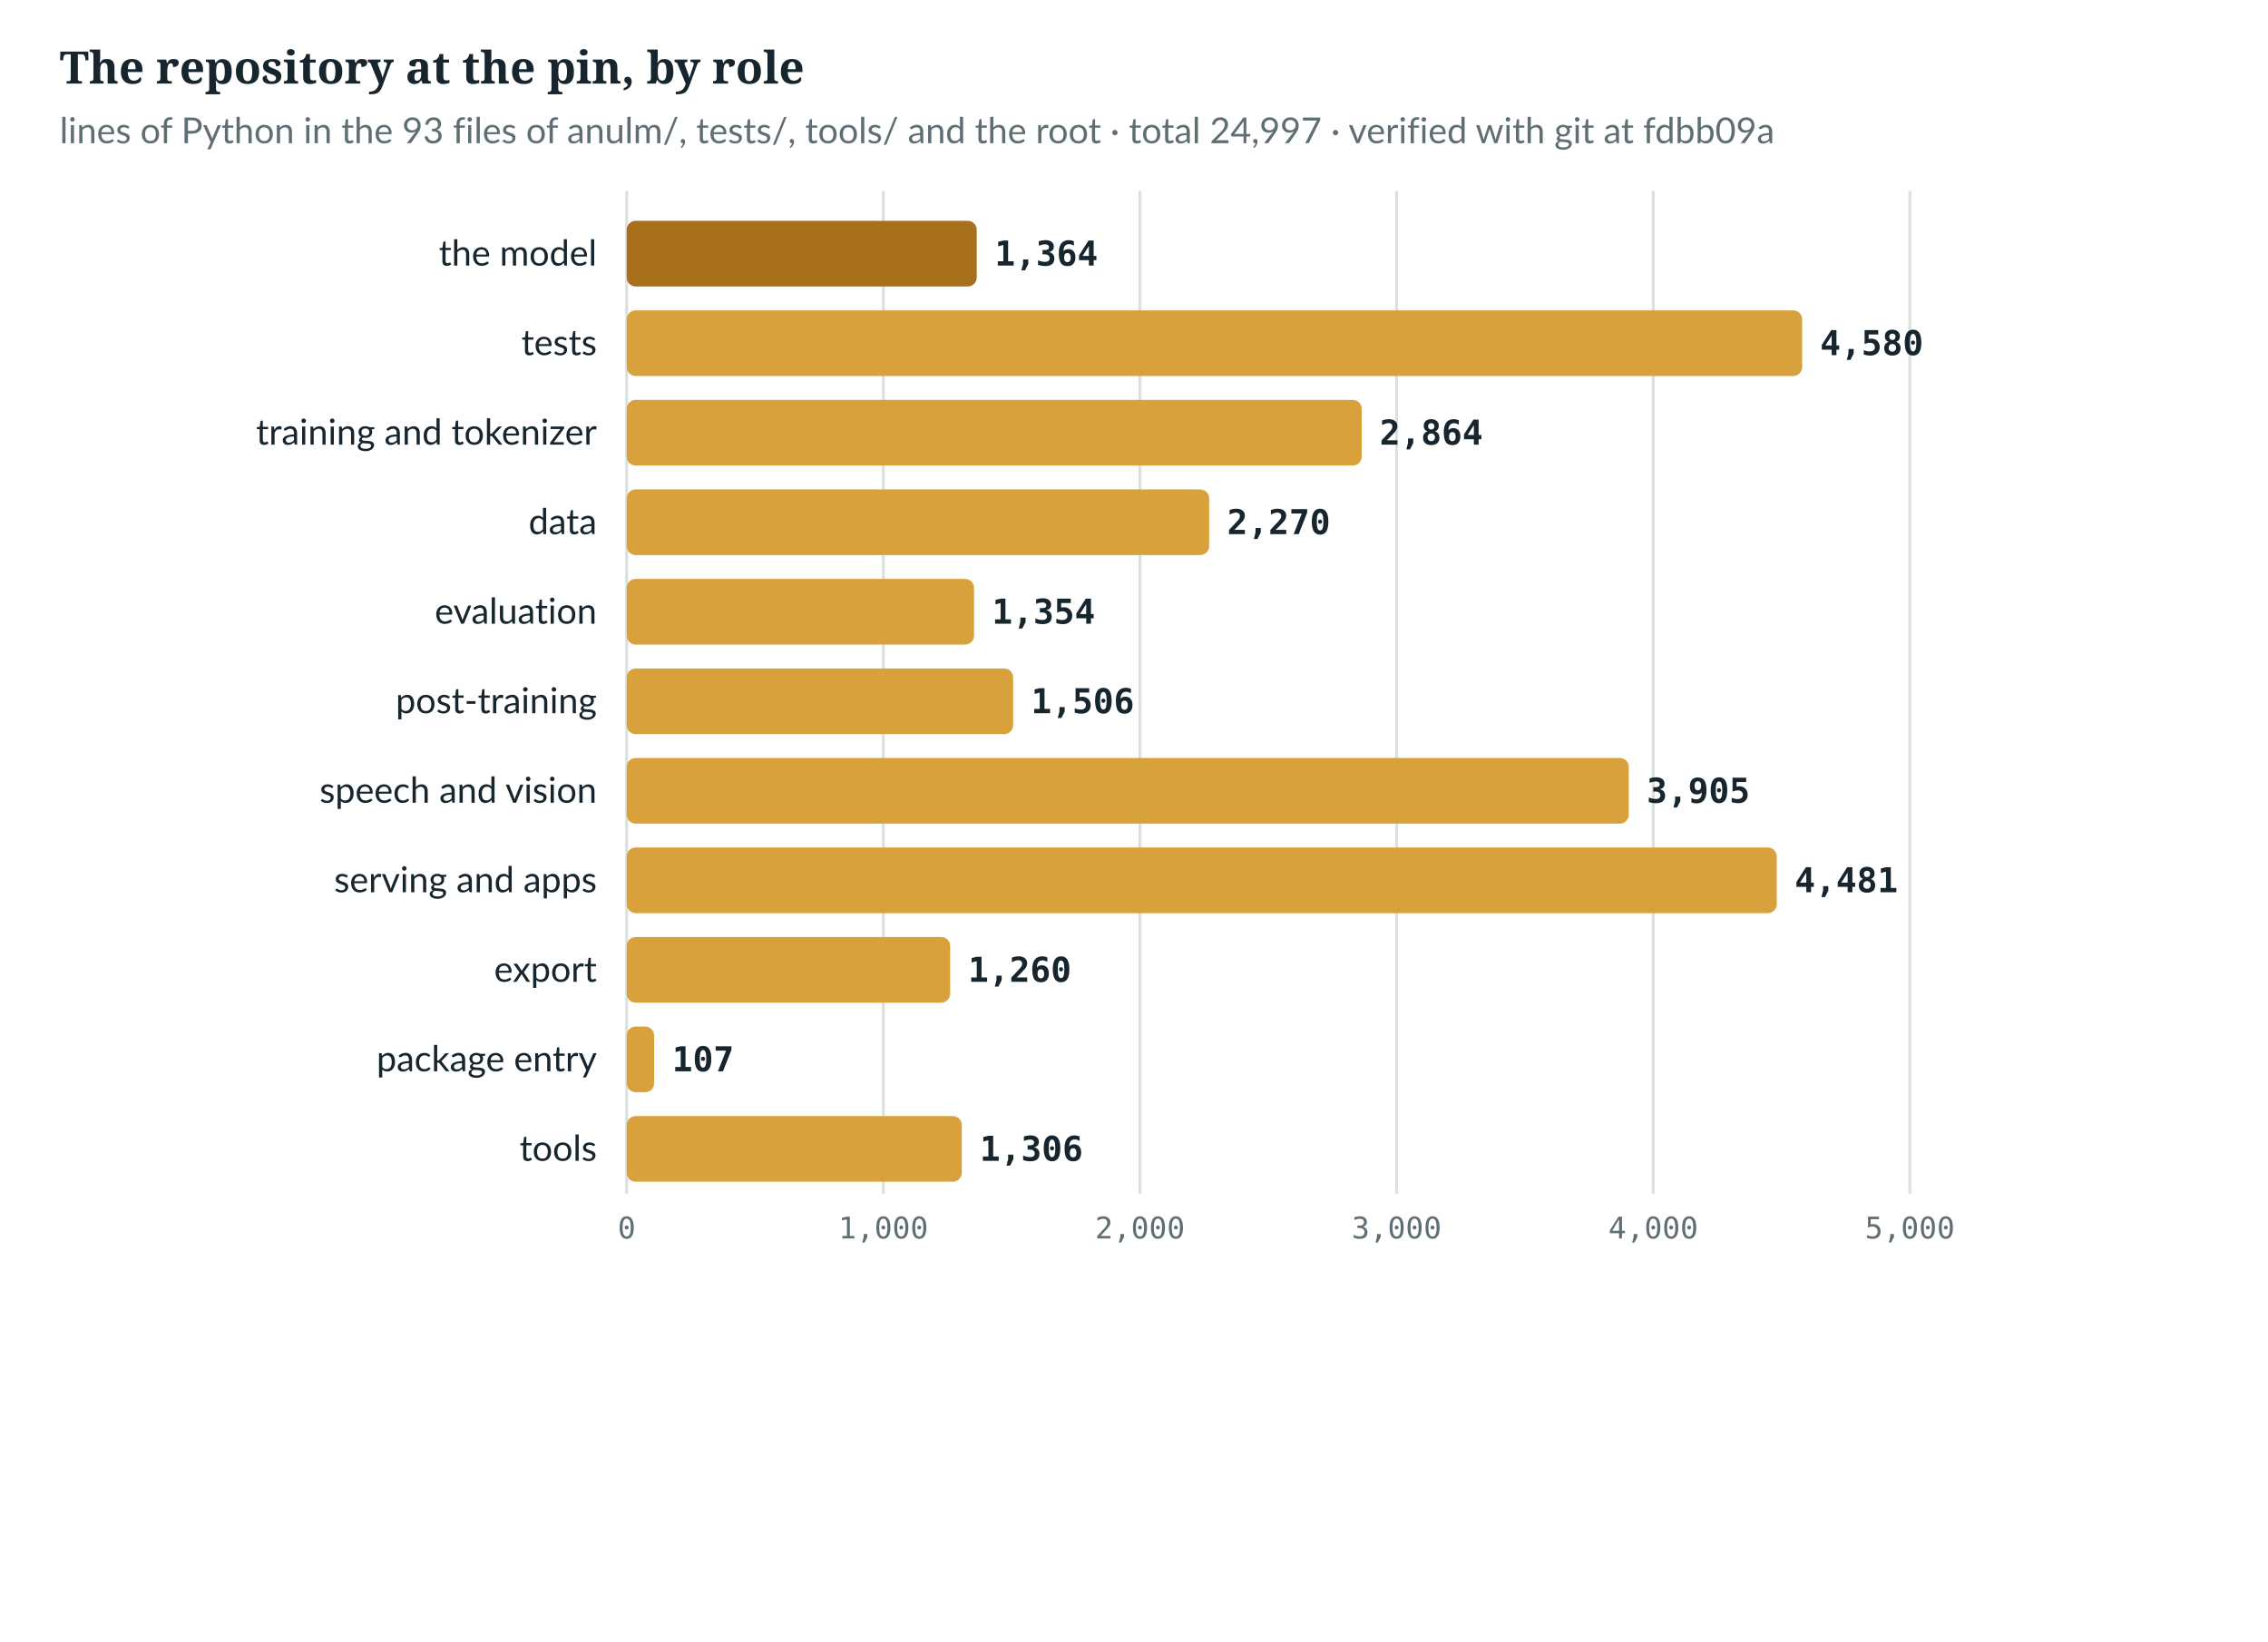
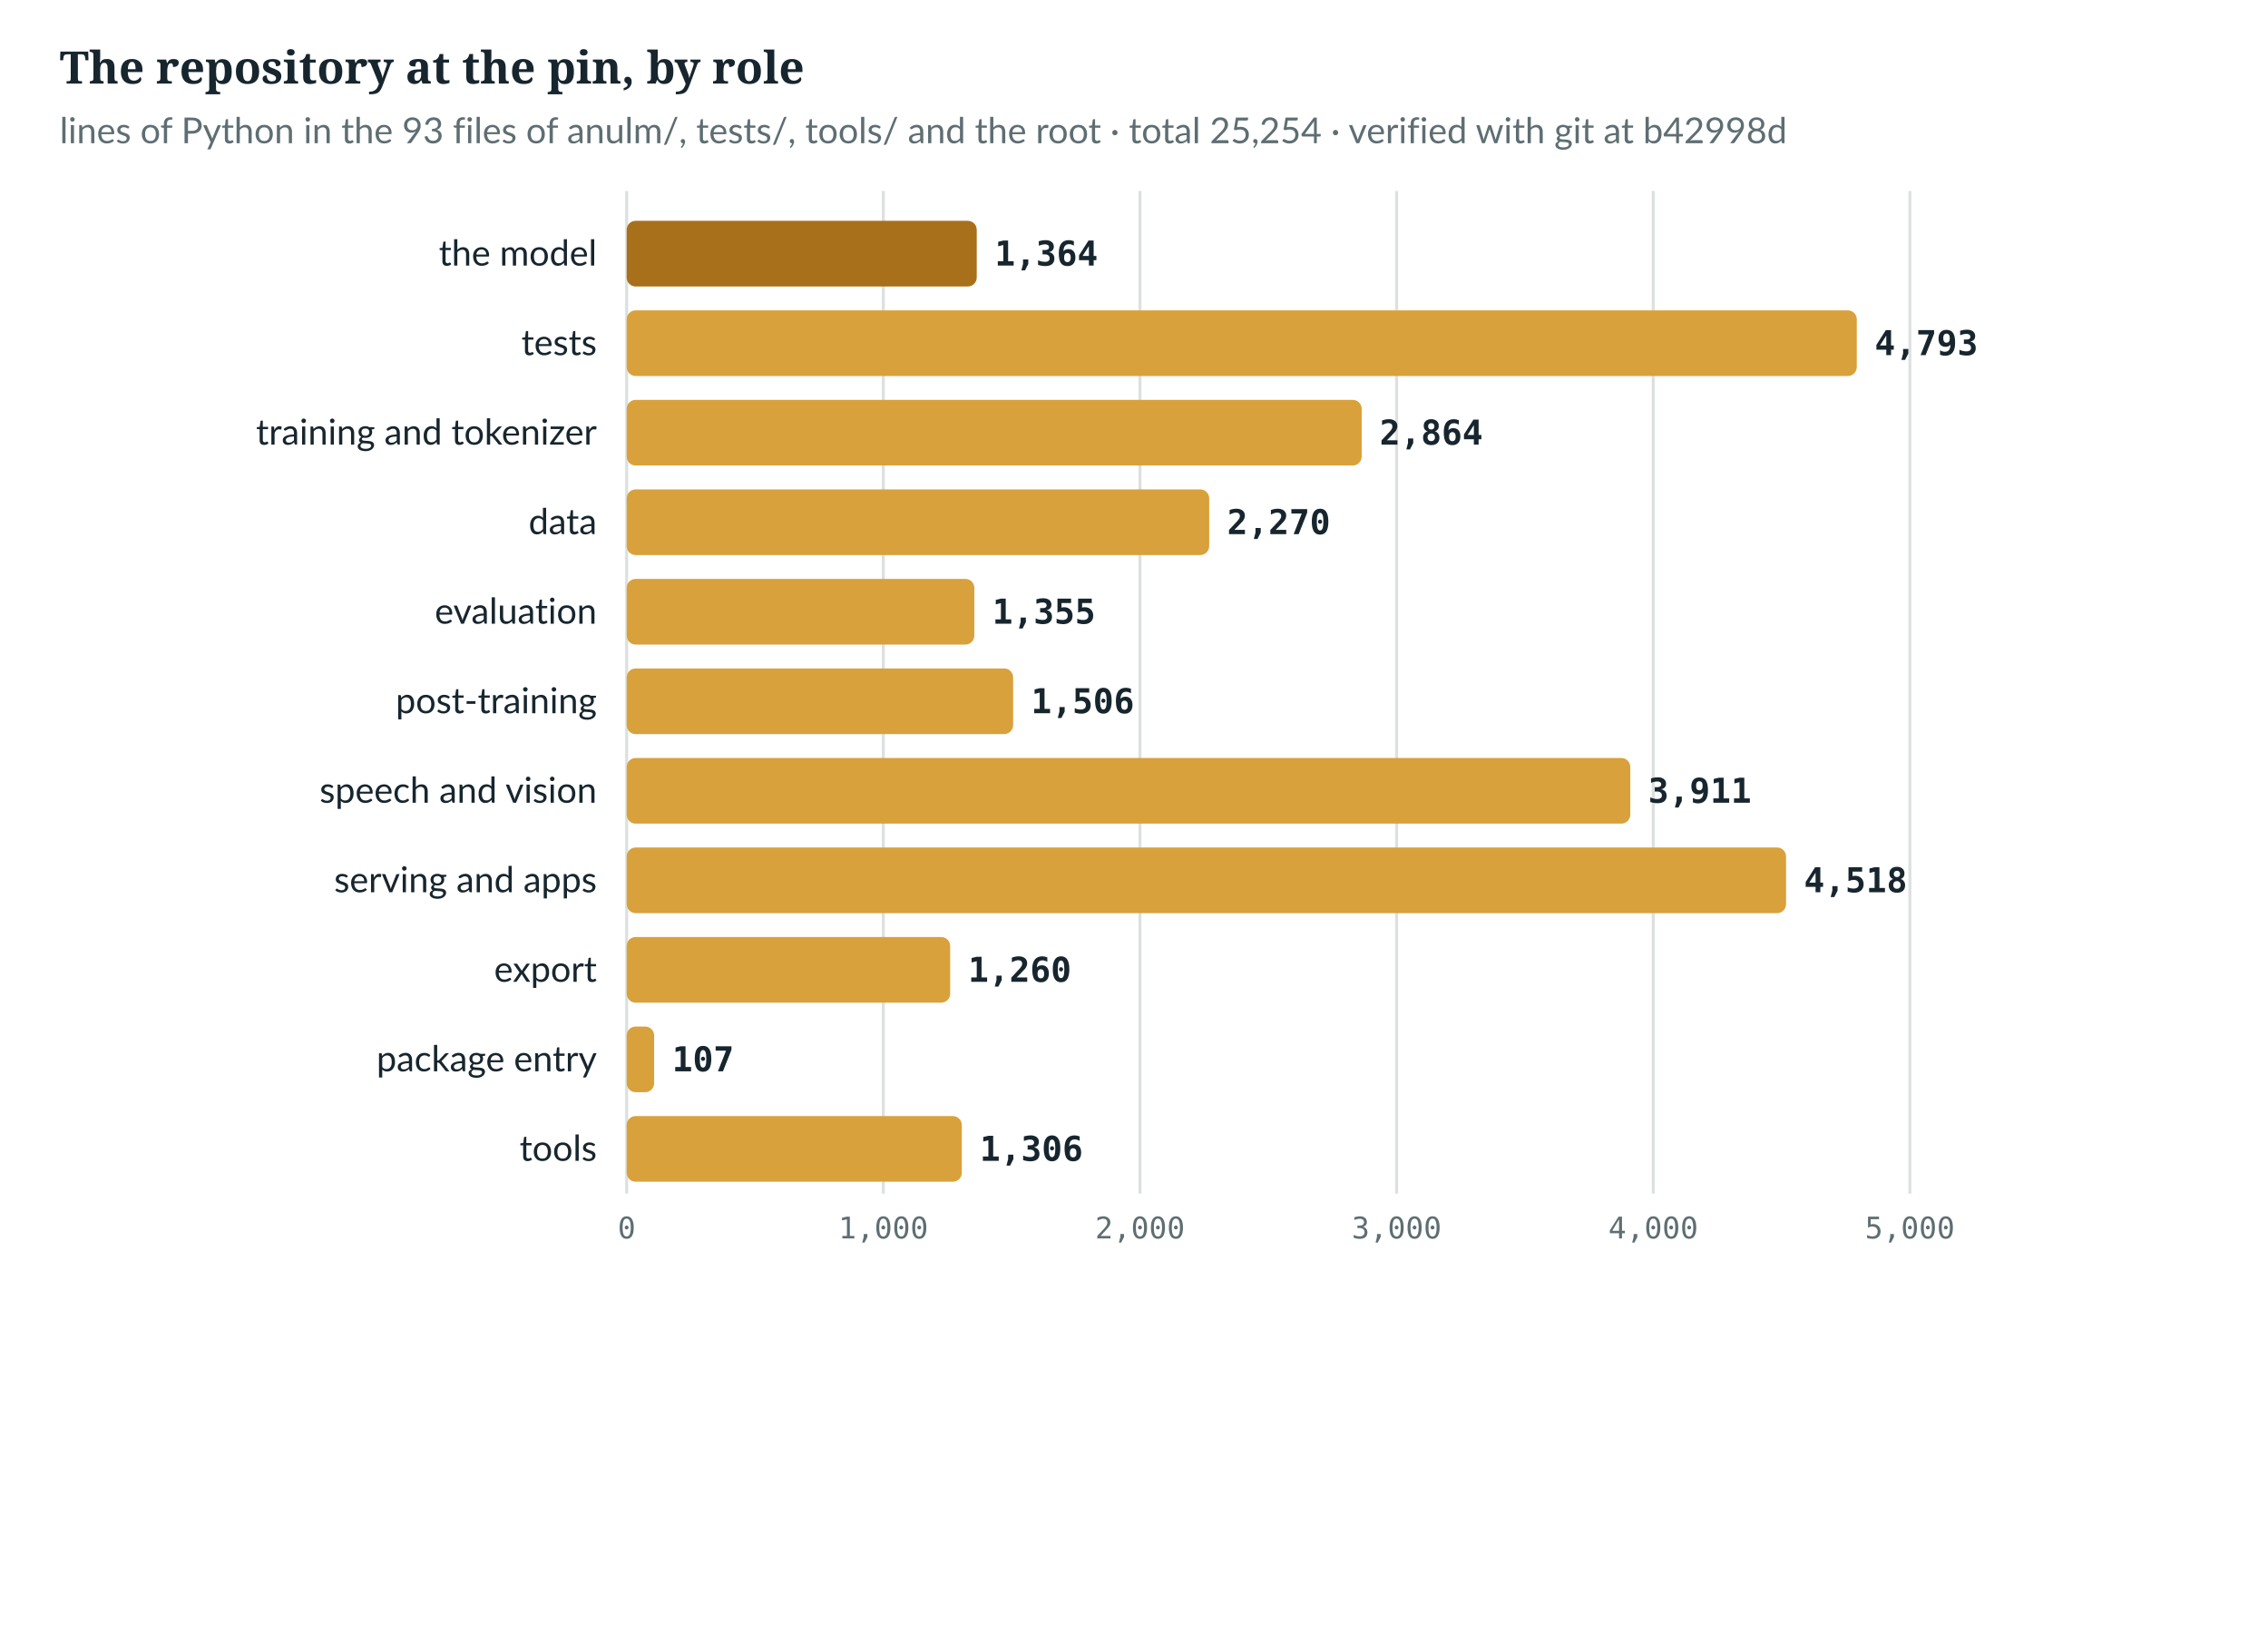
<svg xmlns="http://www.w3.org/2000/svg" viewBox="0 0 760 550" role="img" aria-labelledby="t d" class="figure-svg">
  <defs>
    <pattern id="hatch" width="6" height="6" patternUnits="userSpaceOnUse" patternTransform="rotate(45)">
      <line x1="0" y1="0" x2="0" y2="6" stroke="#DCE1DF" class="f-rule" stroke-width="2" />
    </pattern>
    <marker id="arrow" viewBox="0 0 10 10" refX="9" refY="5" markerWidth="7" markerHeight="7" orient="auto">
      <path d="M0,0 L10,5 L0,10 z" fill="#5E6E72" class="f-muted-fill" />
    </marker>
  </defs>
  <text x="20.0" y="28.0" class="f-ink" fill="#17262E" font-size="15" font-family="Lora, Georgia, serif" font-weight="700" text-anchor="start">The repository at the pin, by role</text>
-   <text x="20.0" y="48.0" class="f-muted" fill="#5E6E72" font-size="12" font-family="Lato, 'Segoe UI', system-ui, sans-serif" font-weight="400" text-anchor="start">lines of Python in the 93 files of anulm/, tests/, tools/ and the root · total 24,997 · verified with git at fdbb09a</text>
+   <text x="20.0" y="48.0" class="f-muted" fill="#5E6E72" font-size="12" font-family="Lato, 'Segoe UI', system-ui, sans-serif" font-weight="400" text-anchor="start">lines of Python in the 93 files of anulm/, tests/, tools/ and the root · total 25,254 · verified with git at b42998d</text>
  <line x1="210.0" y1="64.0" x2="210.0" y2="400.0" stroke="#DCE1DF" class="f-rule" stroke-width="1" />
  <text x="210.0" y="415.0" class="f-muted" fill="#5E6E72" font-size="10" font-family="'JetBrains Mono', Consolas, monospace" font-weight="400" text-anchor="middle">0</text>
  <line x1="296.0" y1="64.0" x2="296.0" y2="400.0" stroke="#DCE1DF" class="f-rule" stroke-width="1" />
  <text x="296.0" y="415.0" class="f-muted" fill="#5E6E72" font-size="10" font-family="'JetBrains Mono', Consolas, monospace" font-weight="400" text-anchor="middle">1,000</text>
  <line x1="382.0" y1="64.0" x2="382.0" y2="400.0" stroke="#DCE1DF" class="f-rule" stroke-width="1" />
  <text x="382.0" y="415.0" class="f-muted" fill="#5E6E72" font-size="10" font-family="'JetBrains Mono', Consolas, monospace" font-weight="400" text-anchor="middle">2,000</text>
  <line x1="468.0" y1="64.0" x2="468.0" y2="400.0" stroke="#DCE1DF" class="f-rule" stroke-width="1" />
  <text x="468.0" y="415.0" class="f-muted" fill="#5E6E72" font-size="10" font-family="'JetBrains Mono', Consolas, monospace" font-weight="400" text-anchor="middle">3,000</text>
  <line x1="554.0" y1="64.0" x2="554.0" y2="400.0" stroke="#DCE1DF" class="f-rule" stroke-width="1" />
  <text x="554.0" y="415.0" class="f-muted" fill="#5E6E72" font-size="10" font-family="'JetBrains Mono', Consolas, monospace" font-weight="400" text-anchor="middle">4,000</text>
  <line x1="640.0" y1="64.0" x2="640.0" y2="400.0" stroke="#DCE1DF" class="f-rule" stroke-width="1" />
  <text x="640.0" y="415.0" class="f-muted" fill="#5E6E72" font-size="10" font-family="'JetBrains Mono', Consolas, monospace" font-weight="400" text-anchor="middle">5,000</text>
  <text x="200.0" y="89.0" class="f-ink" fill="#17262E" font-size="12" font-family="Lato, 'Segoe UI', system-ui, sans-serif" font-weight="400" text-anchor="end">the model</text>
  <rect x="210.0" y="74.0" width="117.3" height="22.0" rx="3" fill="#A8701A" class="f-gold" />
  <text x="333.3" y="89.0" class="f-ink" fill="#17262E" font-size="11.5" font-family="'JetBrains Mono', Consolas, monospace" font-weight="700" text-anchor="start">1,364</text>
  <text x="200.0" y="119.0" class="f-ink" fill="#17262E" font-size="12" font-family="Lato, 'Segoe UI', system-ui, sans-serif" font-weight="400" text-anchor="end">tests</text>
-   <rect x="210.0" y="104.0" width="393.9" height="22.0" rx="3" fill="#D9A13B" class="f-gold" />
-   <text x="609.9" y="119.0" class="f-ink" fill="#17262E" font-size="11.5" font-family="'JetBrains Mono', Consolas, monospace" font-weight="700" text-anchor="start">4,580</text>
+   <rect x="210.0" y="104.0" width="412.2" height="22.0" rx="3" fill="#D9A13B" class="f-gold" />
+   <text x="628.2" y="119.0" class="f-ink" fill="#17262E" font-size="11.5" font-family="'JetBrains Mono', Consolas, monospace" font-weight="700" text-anchor="start">4,793</text>
  <text x="200.0" y="149.0" class="f-ink" fill="#17262E" font-size="12" font-family="Lato, 'Segoe UI', system-ui, sans-serif" font-weight="400" text-anchor="end">training and tokenizer</text>
  <rect x="210.0" y="134.0" width="246.3" height="22.0" rx="3" fill="#D9A13B" class="f-gold" />
  <text x="462.3" y="149.0" class="f-ink" fill="#17262E" font-size="11.5" font-family="'JetBrains Mono', Consolas, monospace" font-weight="700" text-anchor="start">2,864</text>
  <text x="200.0" y="179.0" class="f-ink" fill="#17262E" font-size="12" font-family="Lato, 'Segoe UI', system-ui, sans-serif" font-weight="400" text-anchor="end">data</text>
  <rect x="210.0" y="164.0" width="195.2" height="22.0" rx="3" fill="#D9A13B" class="f-gold" />
  <text x="411.2" y="179.0" class="f-ink" fill="#17262E" font-size="11.5" font-family="'JetBrains Mono', Consolas, monospace" font-weight="700" text-anchor="start">2,270</text>
  <text x="200.0" y="209.0" class="f-ink" fill="#17262E" font-size="12" font-family="Lato, 'Segoe UI', system-ui, sans-serif" font-weight="400" text-anchor="end">evaluation</text>
-   <rect x="210.0" y="194.0" width="116.4" height="22.0" rx="3" fill="#D9A13B" class="f-gold" />
-   <text x="332.4" y="209.0" class="f-ink" fill="#17262E" font-size="11.5" font-family="'JetBrains Mono', Consolas, monospace" font-weight="700" text-anchor="start">1,354</text>
+   <rect x="210.0" y="194.0" width="116.5" height="22.0" rx="3" fill="#D9A13B" class="f-gold" />
+   <text x="332.5" y="209.0" class="f-ink" fill="#17262E" font-size="11.5" font-family="'JetBrains Mono', Consolas, monospace" font-weight="700" text-anchor="start">1,355</text>
  <text x="200.0" y="239.0" class="f-ink" fill="#17262E" font-size="12" font-family="Lato, 'Segoe UI', system-ui, sans-serif" font-weight="400" text-anchor="end">post-training</text>
  <rect x="210.0" y="224.0" width="129.5" height="22.0" rx="3" fill="#D9A13B" class="f-gold" />
  <text x="345.5" y="239.0" class="f-ink" fill="#17262E" font-size="11.5" font-family="'JetBrains Mono', Consolas, monospace" font-weight="700" text-anchor="start">1,506</text>
  <text x="200.0" y="269.0" class="f-ink" fill="#17262E" font-size="12" font-family="Lato, 'Segoe UI', system-ui, sans-serif" font-weight="400" text-anchor="end">speech and vision</text>
-   <rect x="210.0" y="254.0" width="335.8" height="22.0" rx="3" fill="#D9A13B" class="f-gold" />
-   <text x="551.8" y="269.0" class="f-ink" fill="#17262E" font-size="11.5" font-family="'JetBrains Mono', Consolas, monospace" font-weight="700" text-anchor="start">3,905</text>
+   <rect x="210.0" y="254.0" width="336.3" height="22.0" rx="3" fill="#D9A13B" class="f-gold" />
+   <text x="552.3" y="269.0" class="f-ink" fill="#17262E" font-size="11.5" font-family="'JetBrains Mono', Consolas, monospace" font-weight="700" text-anchor="start">3,911</text>
  <text x="200.0" y="299.0" class="f-ink" fill="#17262E" font-size="12" font-family="Lato, 'Segoe UI', system-ui, sans-serif" font-weight="400" text-anchor="end">serving and apps</text>
-   <rect x="210.0" y="284.0" width="385.4" height="22.0" rx="3" fill="#D9A13B" class="f-gold" />
-   <text x="601.4" y="299.0" class="f-ink" fill="#17262E" font-size="11.5" font-family="'JetBrains Mono', Consolas, monospace" font-weight="700" text-anchor="start">4,481</text>
+   <rect x="210.0" y="284.0" width="388.5" height="22.0" rx="3" fill="#D9A13B" class="f-gold" />
+   <text x="604.5" y="299.0" class="f-ink" fill="#17262E" font-size="11.5" font-family="'JetBrains Mono', Consolas, monospace" font-weight="700" text-anchor="start">4,518</text>
  <text x="200.0" y="329.0" class="f-ink" fill="#17262E" font-size="12" font-family="Lato, 'Segoe UI', system-ui, sans-serif" font-weight="400" text-anchor="end">export</text>
  <rect x="210.0" y="314.0" width="108.4" height="22.0" rx="3" fill="#D9A13B" class="f-gold" />
  <text x="324.4" y="329.0" class="f-ink" fill="#17262E" font-size="11.5" font-family="'JetBrains Mono', Consolas, monospace" font-weight="700" text-anchor="start">1,260</text>
  <text x="200.0" y="359.0" class="f-ink" fill="#17262E" font-size="12" font-family="Lato, 'Segoe UI', system-ui, sans-serif" font-weight="400" text-anchor="end">package entry</text>
  <rect x="210.0" y="344.0" width="9.2" height="22.0" rx="3" fill="#D9A13B" class="f-gold" />
  <text x="225.2" y="359.0" class="f-ink" fill="#17262E" font-size="11.5" font-family="'JetBrains Mono', Consolas, monospace" font-weight="700" text-anchor="start">107</text>
  <text x="200.0" y="389.0" class="f-ink" fill="#17262E" font-size="12" font-family="Lato, 'Segoe UI', system-ui, sans-serif" font-weight="400" text-anchor="end">tools</text>
  <rect x="210.0" y="374.0" width="112.3" height="22.0" rx="3" fill="#D9A13B" class="f-gold" />
  <text x="328.3" y="389.0" class="f-ink" fill="#17262E" font-size="11.5" font-family="'JetBrains Mono', Consolas, monospace" font-weight="700" text-anchor="start">1,306</text>
</svg>
